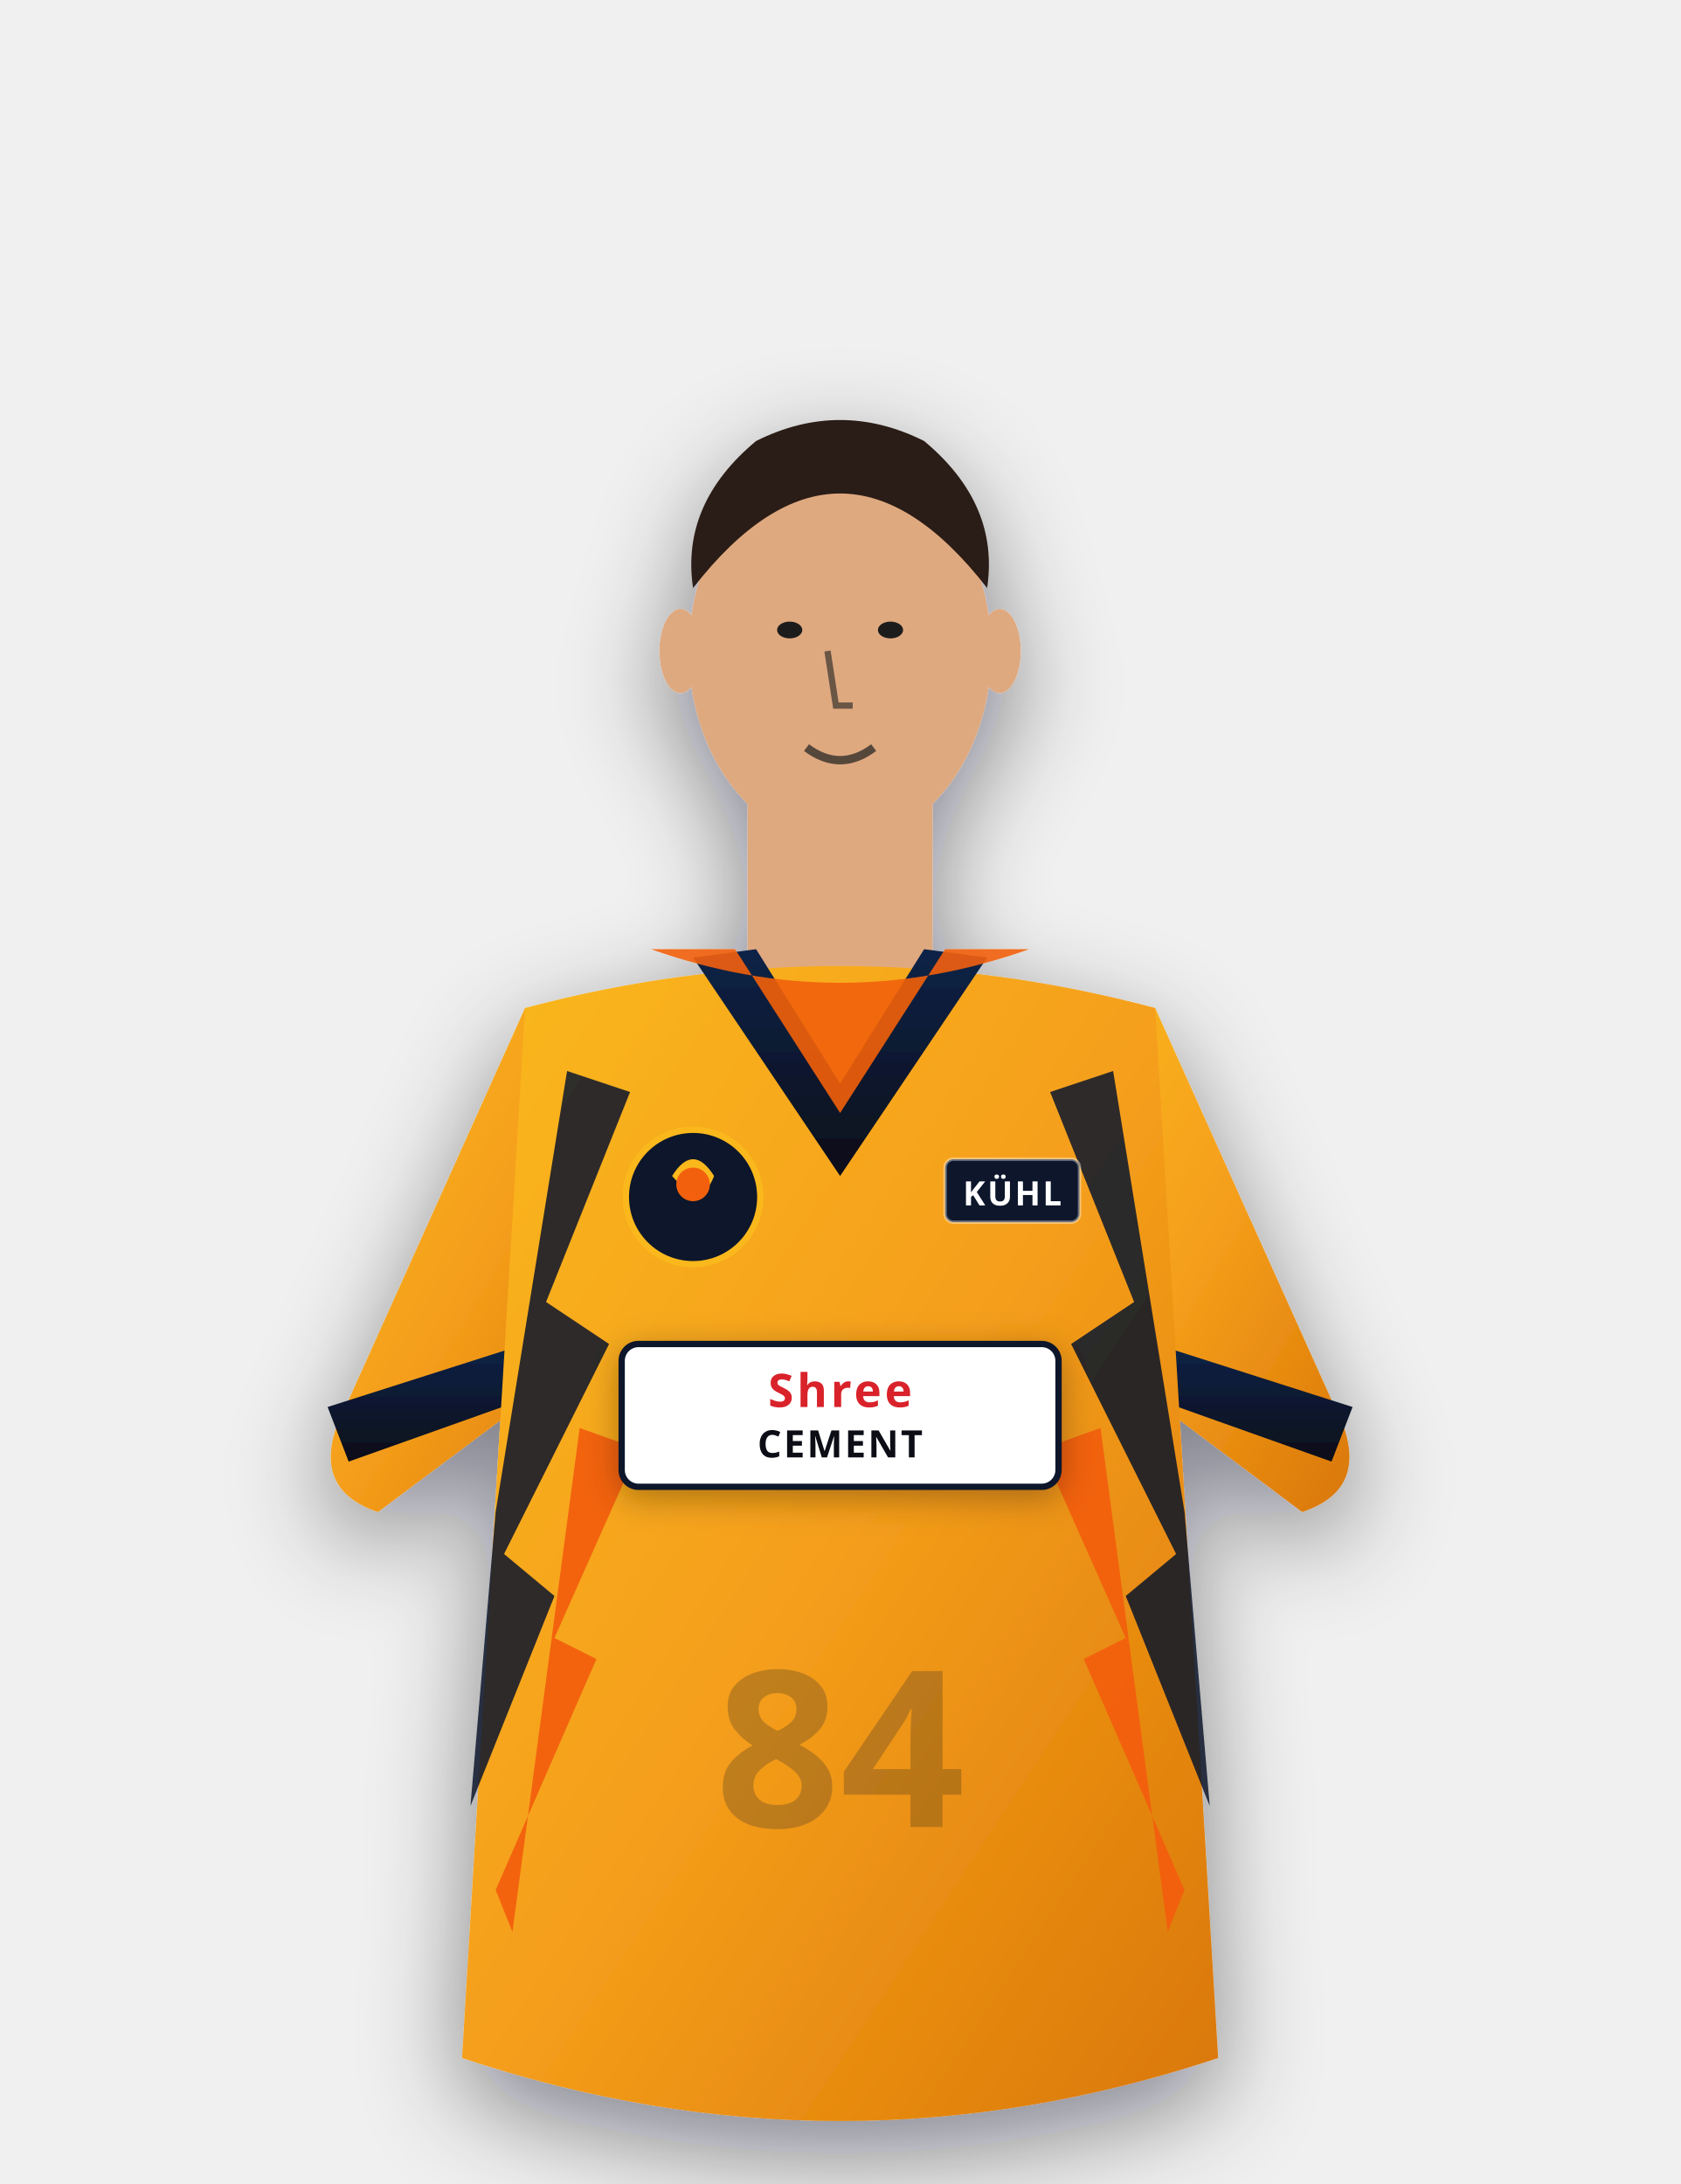
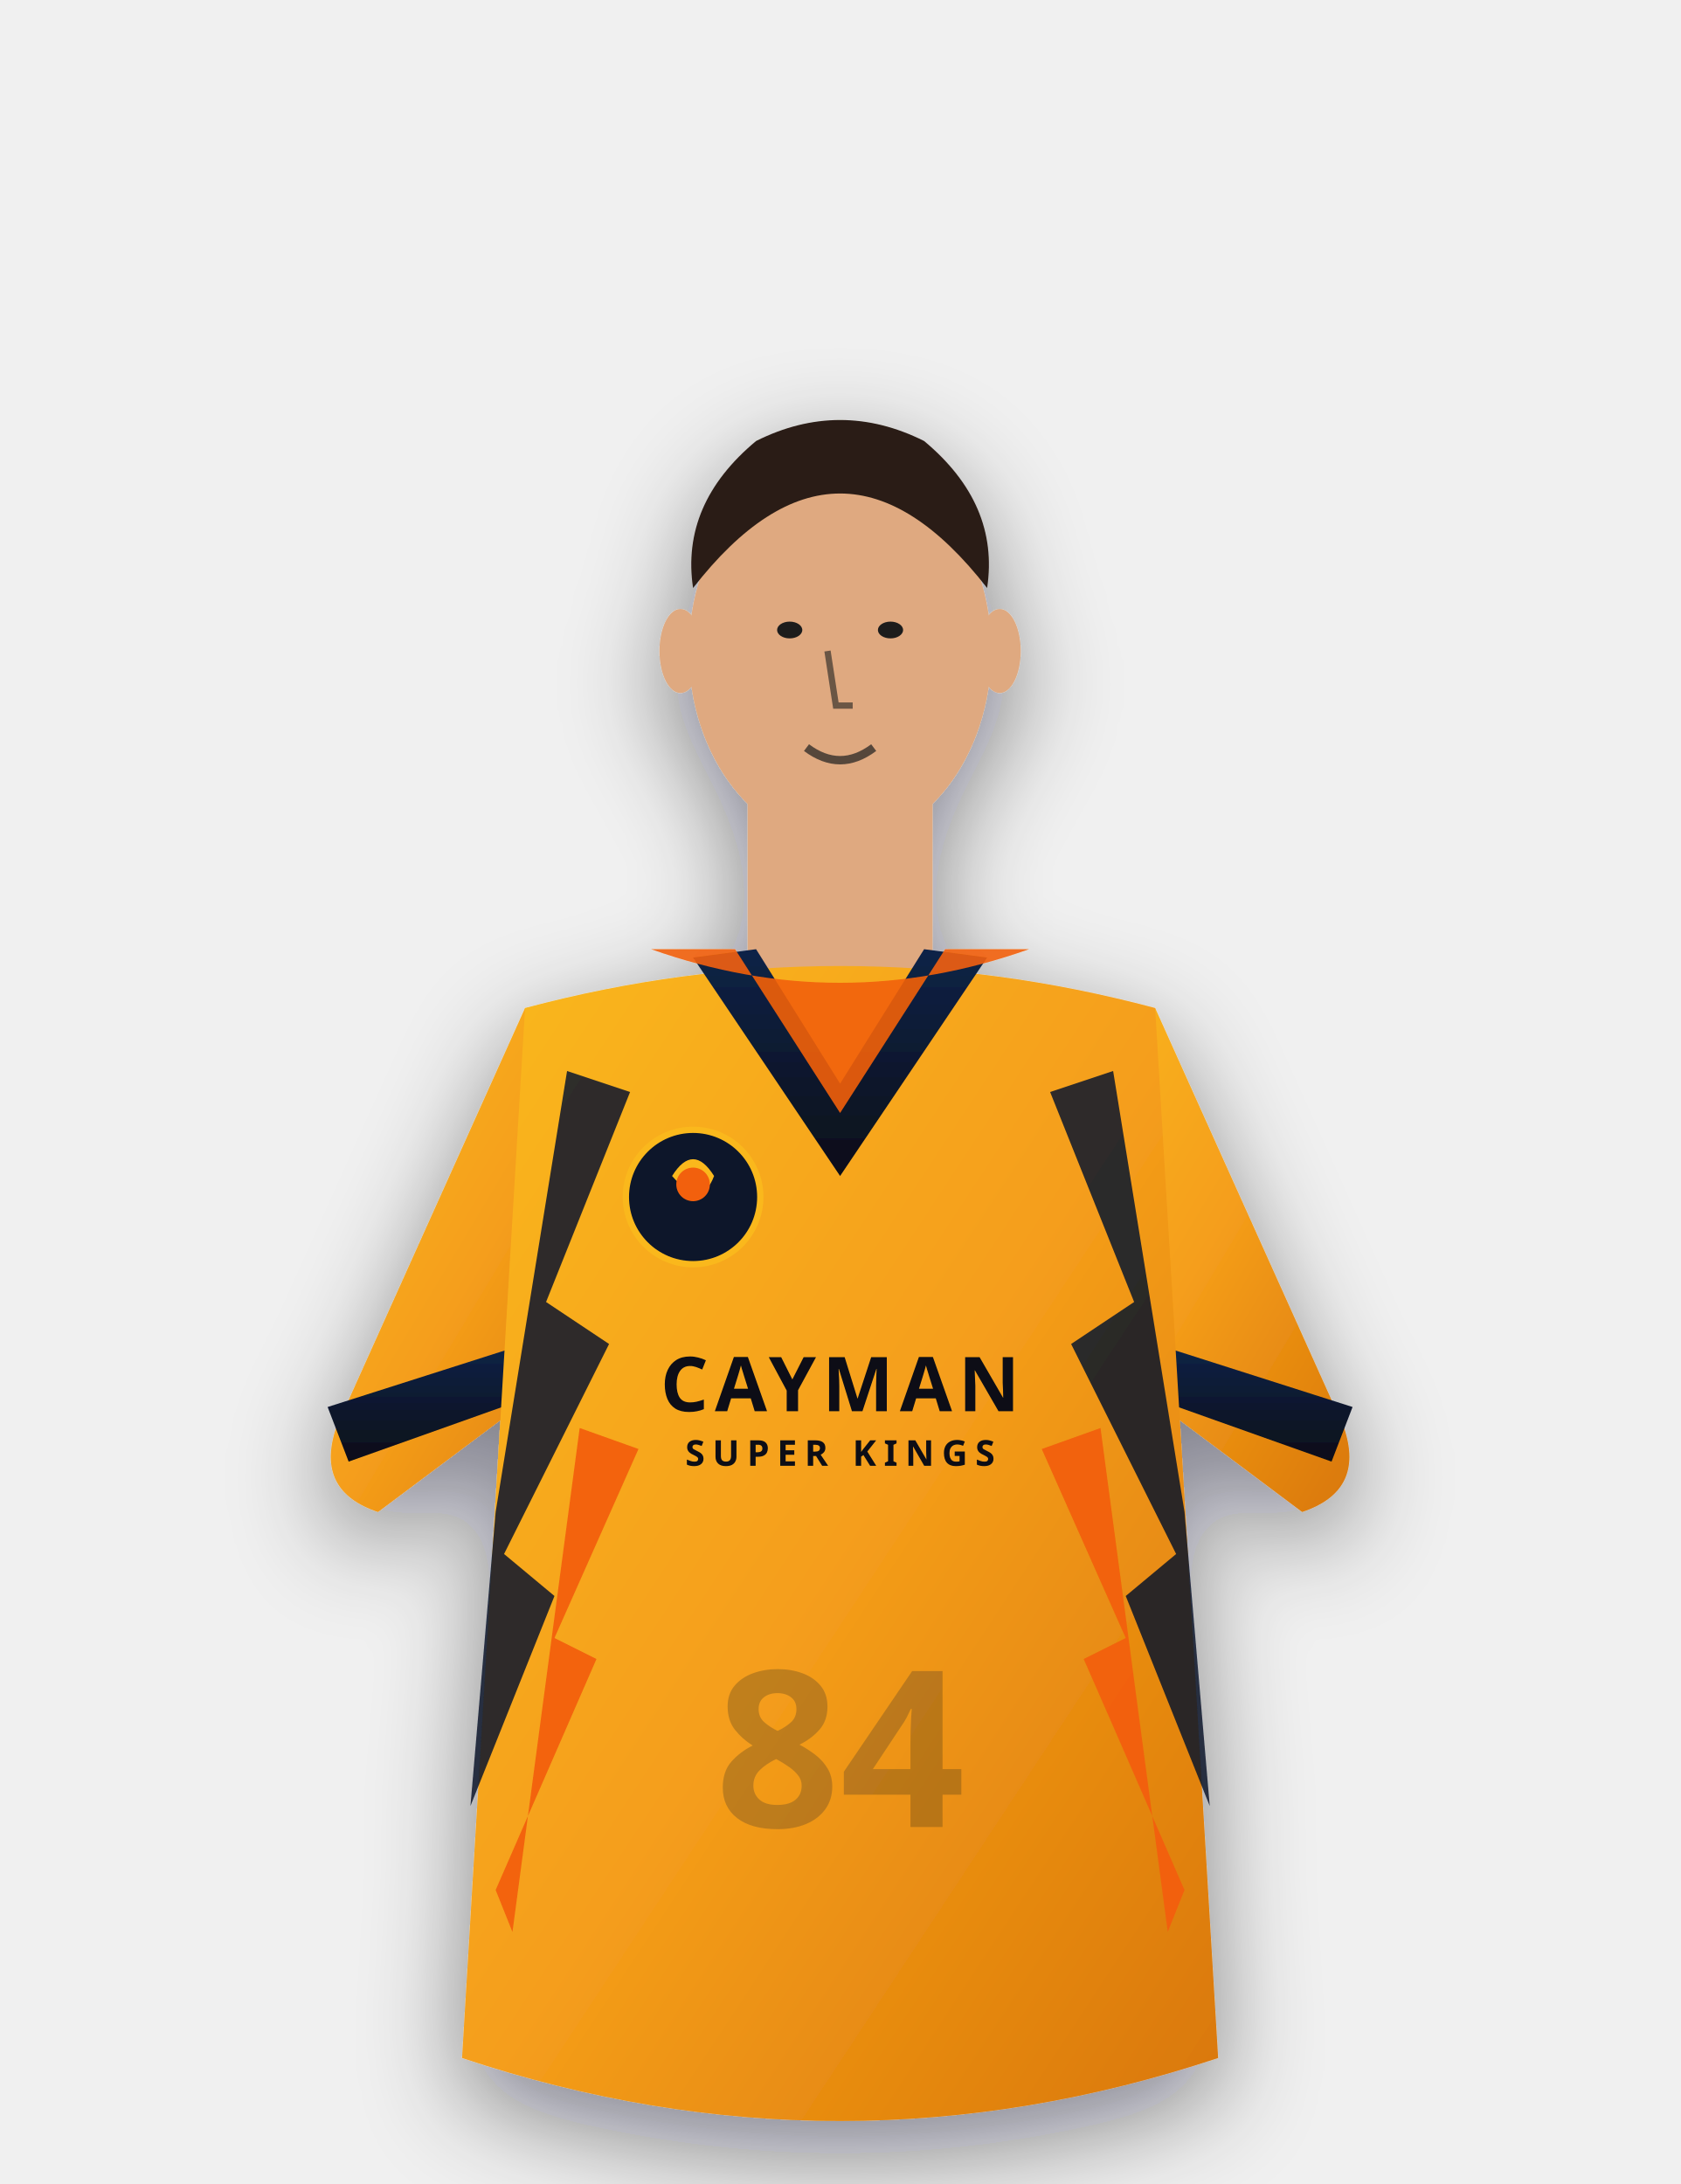
<svg xmlns="http://www.w3.org/2000/svg" viewBox="0 0 400 520" width="100%" height="100%">
  <defs>
    <linearGradient id="jerseyGrad" x1="0%" y1="0%" x2="100%" y2="100%">
      <stop offset="0%" stop-color="#FAB81E" />
      <stop offset="50%" stop-color="#F59E1B" />
      <stop offset="100%" stop-color="#D97706" />
    </linearGradient>
    <linearGradient id="navyGrad" x1="0%" y1="0%" x2="0%" y2="100%">
      <stop offset="0%" stop-color="#112347" />
      <stop offset="100%" stop-color="#080E18" />
    </linearGradient>
    <filter id="glow" x="-20%" y="-20%" width="140%" height="140%">
      <feDropShadow dx="0" dy="8" stdDeviation="12" flood-color="#080E18" flood-opacity="0.45" />
    </filter>
  </defs>
  <g filter="url(#glow)">
    <path d="M178 185 L178 230 Q200 245 222 230 L222 185 Z" fill="#DFA980" />
    <ellipse cx="200" cy="155" rx="36" ry="46" fill="#DFA980" />
    <ellipse cx="162" cy="155" rx="5" ry="10" fill="#DFA980" />
    <ellipse cx="238" cy="155" rx="5" ry="10" fill="#DFA980" />
    <path d="M165 140 Q200 95 235 140 Q238 120 220 105 Q200 95 180 105 Q162 120 165 140 Z" fill="#2B1D14" />
    <ellipse cx="188" cy="150" rx="3" ry="2" fill="#1E1E1E" />
    <ellipse cx="212" cy="150" rx="3" ry="2" fill="#1E1E1E" />
    <path d="M197 155 L199 168 L203 168" stroke="#1E1E1E" stroke-width="1.5" fill="none" opacity="0.6" />
    <path d="M192 178 Q200 184 208 178" stroke="#1E1E1E" stroke-width="2" fill="none" opacity="0.7" />
    <path d="M125 240 L80 340 Q75 355 90 360 L130 330 L150 250 Z" fill="url(#jerseyGrad)" />
    <path d="M275 240 L320 340 Q325 355 310 360 L270 330 L250 250 Z" fill="url(#jerseyGrad)" />
    <path d="M78 335 L125 320 L128 332 L83 348 Z" fill="url(#navyGrad)" />
    <path d="M322 335 L275 320 L272 332 L317 348 Z" fill="url(#navyGrad)" />
    <path d="M125 240 Q200 220 275 240 L290 490 Q200 520 110 490 Z" fill="url(#jerseyGrad)" />
    <path d="M165 228 L200 280 L235 228 L220 226 L200 258 L180 226 Z" fill="url(#navyGrad)" />
    <path d="M155 226 L175 226 L200 265 L225 226 L245 226 Q200 242 155 226 Z" fill="#F2600C" opacity="0.9" />
    <path d="M112 430 L132 380 L120 370 L145 320 L130 310 L150 260 L135 255 L118 360 Z" fill="#09152B" opacity="0.85" />
    <path d="M288 430 L268 380 L280 370 L255 320 L270 310 L250 260 L265 255 L282 360 Z" fill="#09152B" opacity="0.85" />
    <path d="M118 450 L142 395 L132 390 L152 345 L138 340 L122 460 Z" fill="#F2600C" opacity="0.95" />
    <path d="M282 450 L258 395 L268 390 L248 345 L262 340 L278 460 Z" fill="#F2600C" opacity="0.95" />
    <circle cx="165" cy="285" r="16" fill="#09152B" stroke="#FAB81E" stroke-width="1.5" />
    <path d="M160 280 Q165 272 170 280 Q167 288 160 280 Z" fill="#FAB81E" />
    <circle cx="165" cy="282" r="4" fill="#F2600C" />
-     <rect x="225" y="276" width="32" height="15" rx="2" fill="#09152B" stroke="rgba(255,255,255,0.4)" stroke-width="0.8" />
-     <text x="241" y="287" font-family="'Montserrat', sans-serif" font-size="8" font-weight="900" fill="#FFFFFF" text-anchor="middle" letter-spacing="0.5">KÜHL</text>
-     <rect x="148" y="320" width="104" height="34" rx="4" fill="#FFFFFF" stroke="#09152B" stroke-width="1.5" filter="drop-shadow(0 2px 4px rgba(0,0,0,0.3))" />
-     <text x="200" y="335" font-family="'Montserrat', sans-serif" font-size="11" font-weight="900" fill="#D9222A" text-anchor="middle" letter-spacing="0.8">Shree</text>
-     <text x="200" y="347" font-family="'Montserrat', sans-serif" font-size="9" font-weight="900" fill="#080E18" text-anchor="middle" letter-spacing="0.5">CEMENT</text>
+     <text x="200" y="336" font-family="'Barlow Condensed', 'Montserrat', Impact, sans-serif" font-size="18" font-weight="900" fill="#080E18" text-anchor="middle" letter-spacing="1.5">CAYMAN</text>
+     <text x="200" y="349" font-family="'Montserrat', sans-serif" font-size="8.5" font-weight="900" fill="#080E18" text-anchor="middle" letter-spacing="1.8">SUPER KINGS</text>
    <text x="200" y="435" font-family="'Bebas Neue', 'Montserrat', Impact, sans-serif" font-size="52" font-weight="900" fill="rgba(9, 21, 43, 0.22)" text-anchor="middle">84</text>
  </g>
</svg>
